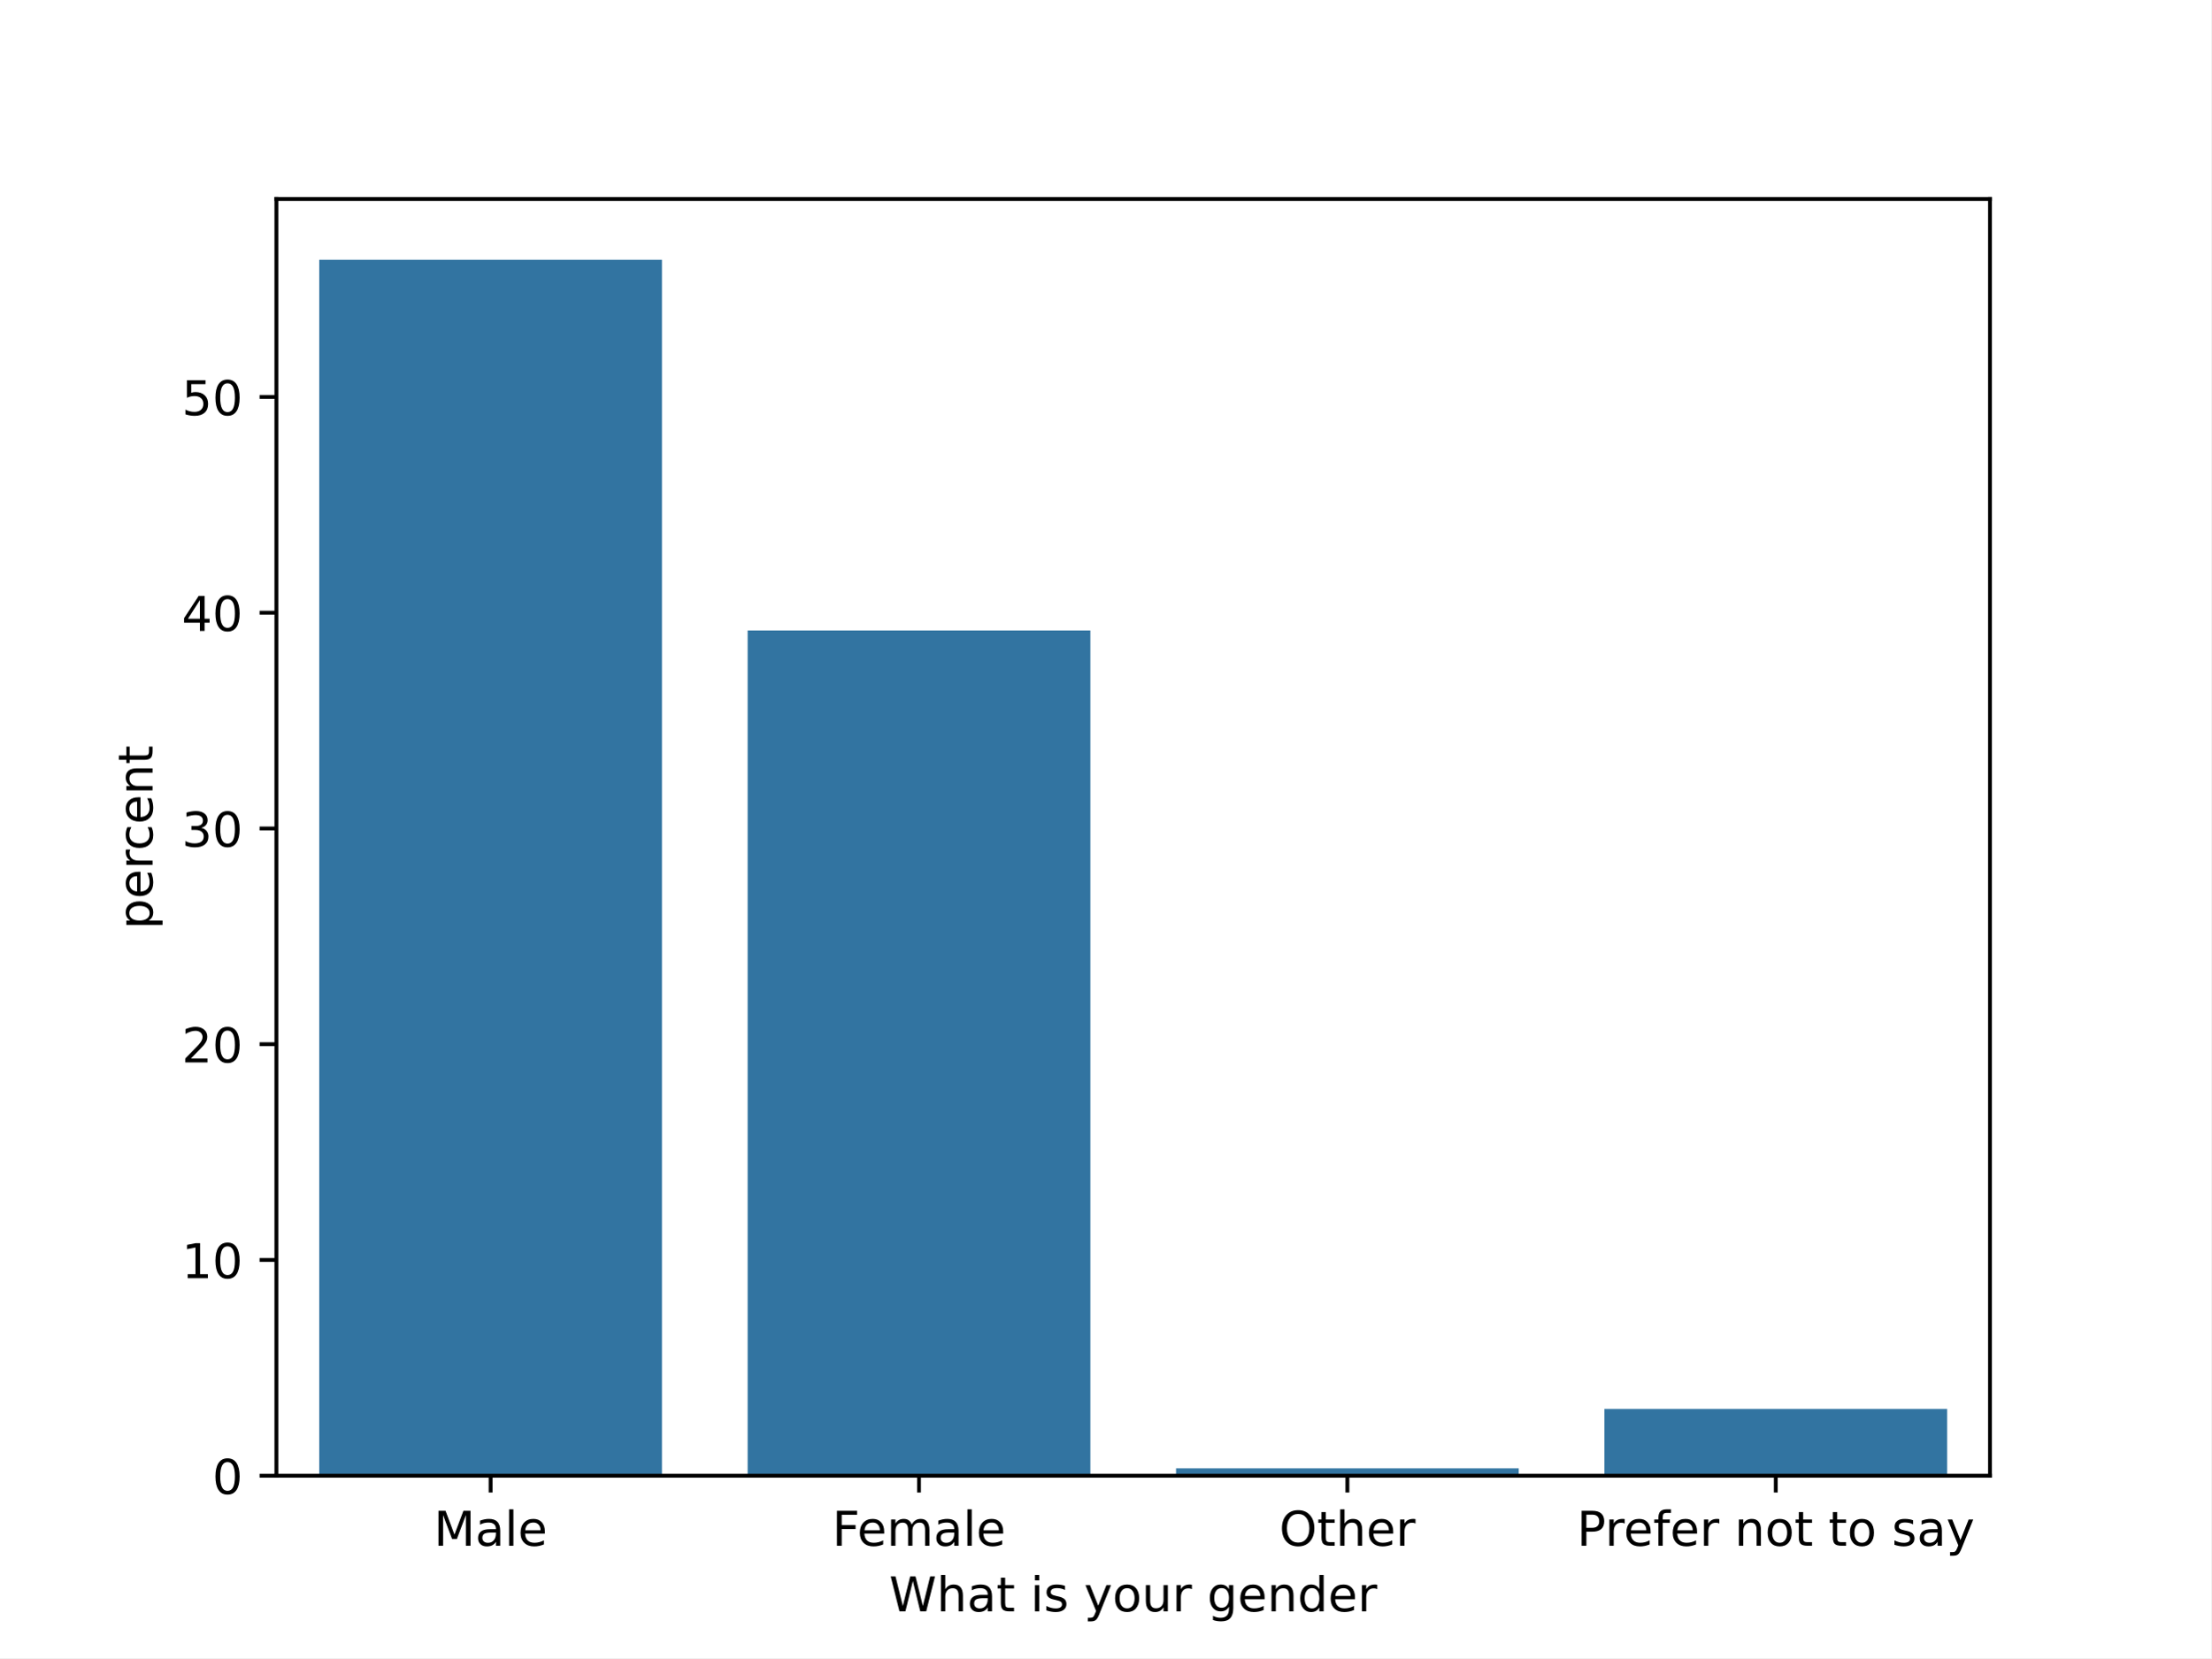
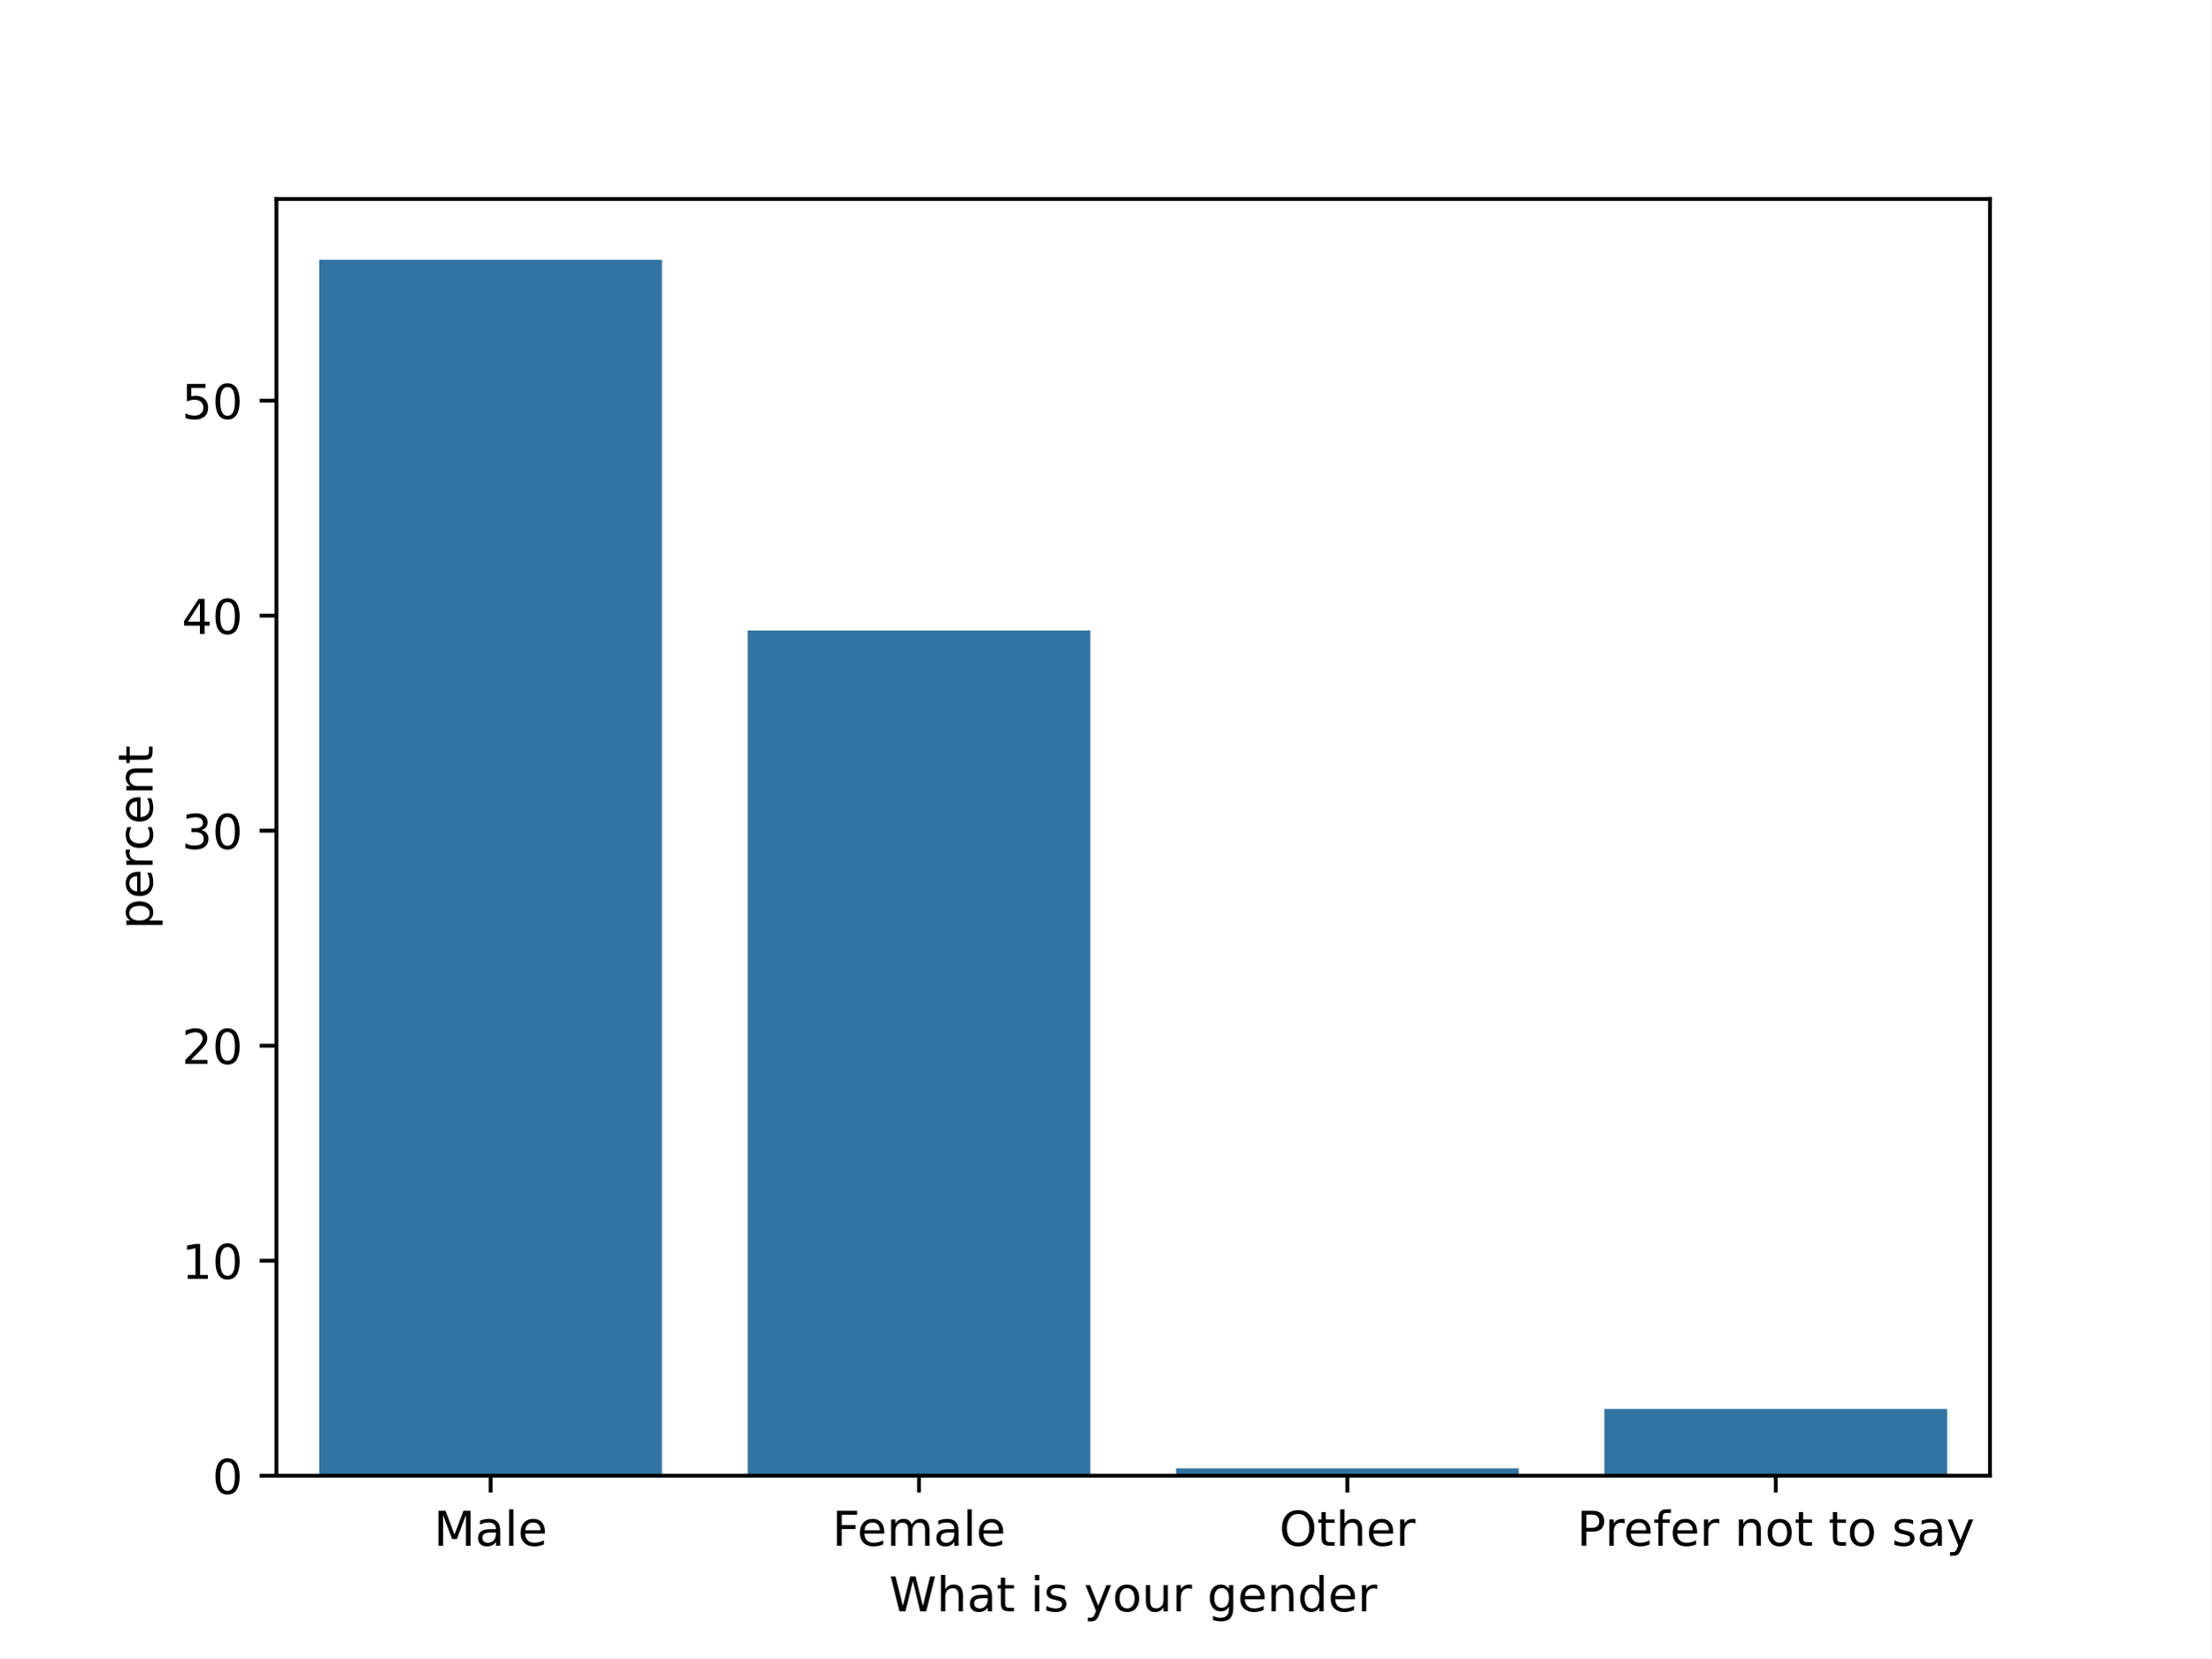
<svg xmlns="http://www.w3.org/2000/svg" xmlns:xlink="http://www.w3.org/1999/xlink" width="460.8pt" height="345.6pt" viewBox="0 0 460.8 345.6" version="1.1">
  <defs>
    <style type="text/css">*{stroke-linejoin: round; stroke-linecap: butt}</style>
  </defs>
  <g id="figure_1">
    <g id="patch_1">
      <path d="M 0 345.6  L 460.8 345.6  L 460.8 0  L 0 0  z " style="fill: #ffffff" />
    </g>
    <g id="axes_1">
      <g id="patch_2">
        <path d="M 57.6 307.584  L 414.72 307.584  L 414.72 41.472  L 57.6 41.472  z " style="fill: #ffffff" />
      </g>
      <g id="patch_3">
-         <path d="M 66.528 307.584  L 137.952 307.584  L 137.952 54.144  L 66.528 54.144  z " clip-path="url(#p779e3447fc)" style="fill: #3274a1" />
+         <path d="M 66.528 307.584  L 137.952 307.584  L 137.952 54.144  L 66.528 54.144  z " clip-path="url(#p55773f4880)" style="fill: #3274a1" />
      </g>
      <g id="patch_4">
-         <path d="M 155.808 307.584  L 227.232 307.584  L 227.232 131.412  L 155.808 131.412  z " clip-path="url(#p779e3447fc)" style="fill: #3274a1" />
+         <path d="M 155.808 307.584  L 227.232 307.584  L 227.232 131.412  L 155.808 131.412  z " clip-path="url(#p55773f4880)" style="fill: #3274a1" />
      </g>
      <g id="patch_5">
-         <path d="M 245.088 307.584  L 316.512 307.584  L 316.512 306.039  L 245.088 306.039  z " clip-path="url(#p779e3447fc)" style="fill: #3274a1" />
+         <path d="M 245.088 307.584  L 316.512 307.584  L 316.512 306.039  L 245.088 306.039  z " clip-path="url(#p55773f4880)" style="fill: #3274a1" />
      </g>
      <g id="patch_6">
-         <path d="M 334.368 307.584  L 405.792 307.584  L 405.792 293.676  L 334.368 293.676  z " clip-path="url(#p779e3447fc)" style="fill: #3274a1" />
+         <path d="M 334.368 307.584  L 405.792 307.584  L 405.792 293.676  L 334.368 293.676  z " clip-path="url(#p55773f4880)" style="fill: #3274a1" />
      </g>
      <g id="matplotlib.axis_1">
        <g id="xtick_1">
          <g id="line2d_1">
            <defs>
-               <path id="mde5213d1c8" d="M 0 0  L 0 3.5  " style="stroke: #000000; stroke-width: 0.8" />
-             </defs>
-             <g>
-               <use xlink:href="#mde5213d1c8" x="102.24" y="307.584" style="stroke: #000000; stroke-width: 0.8" />
+               <path id="maa098db195" d="M 0 0  L 0 3.5  " style="stroke: #000000; stroke-width: 0.8" />
+             </defs>
+             <g>
+               <use xlink:href="#maa098db195" x="102.24" y="307.584" style="stroke: #000000; stroke-width: 0.8" />
            </g>
          </g>
          <g id="text_1">
            <g transform="translate(90.39625 322.1824) scale(0.1 -0.1)">
              <defs>
                <path id="DejaVuSans-4d" d="M 628 4666  L 1569 4666  L 2759 1491  L 3956 4666  L 4897 4666  L 4897 0  L 4281 0  L 4281 4097  L 3078 897  L 2444 897  L 1241 4097  L 1241 0  L 628 0  L 628 4666  z " transform="scale(0.015625)" />
                <path id="DejaVuSans-61" d="M 2194 1759  Q 1497 1759 1228 1600  Q 959 1441 959 1056  Q 959 750 1161 570  Q 1363 391 1709 391  Q 2188 391 2477 730  Q 2766 1069 2766 1631  L 2766 1759  L 2194 1759  z M 3341 1997  L 3341 0  L 2766 0  L 2766 531  Q 2569 213 2275 61  Q 1981 -91 1556 -91  Q 1019 -91 701 211  Q 384 513 384 1019  Q 384 1609 779 1909  Q 1175 2209 1959 2209  L 2766 2209  L 2766 2266  Q 2766 2663 2505 2880  Q 2244 3097 1772 3097  Q 1472 3097 1187 3025  Q 903 2953 641 2809  L 641 3341  Q 956 3463 1253 3523  Q 1550 3584 1831 3584  Q 2591 3584 2966 3190  Q 3341 2797 3341 1997  z " transform="scale(0.015625)" />
                <path id="DejaVuSans-6c" d="M 603 4863  L 1178 4863  L 1178 0  L 603 0  L 603 4863  z " transform="scale(0.015625)" />
                <path id="DejaVuSans-65" d="M 3597 1894  L 3597 1613  L 953 1613  Q 991 1019 1311 708  Q 1631 397 2203 397  Q 2534 397 2845 478  Q 3156 559 3463 722  L 3463 178  Q 3153 47 2828 -22  Q 2503 -91 2169 -91  Q 1331 -91 842 396  Q 353 884 353 1716  Q 353 2575 817 3079  Q 1281 3584 2069 3584  Q 2775 3584 3186 3129  Q 3597 2675 3597 1894  z M 3022 2063  Q 3016 2534 2758 2815  Q 2500 3097 2075 3097  Q 1594 3097 1305 2825  Q 1016 2553 972 2059  L 3022 2063  z " transform="scale(0.015625)" />
              </defs>
              <use xlink:href="#DejaVuSans-4d" />
-               <use xlink:href="#DejaVuSans-61" x="86.279" />
-               <use xlink:href="#DejaVuSans-6c" x="147.559" />
-               <use xlink:href="#DejaVuSans-65" x="175.342" />
+               <use xlink:href="#DejaVuSans-61" transform="translate(86.2793 0)" />
+               <use xlink:href="#DejaVuSans-6c" transform="translate(147.5586 0)" />
+               <use xlink:href="#DejaVuSans-65" transform="translate(175.3418 0)" />
            </g>
          </g>
        </g>
        <g id="xtick_2">
          <g id="line2d_2">
            <g>
-               <use xlink:href="#mde5213d1c8" x="191.52" y="307.584" style="stroke: #000000; stroke-width: 0.8" />
+               <use xlink:href="#maa098db195" x="191.52" y="307.584" style="stroke: #000000; stroke-width: 0.8" />
            </g>
          </g>
          <g id="text_2">
            <g transform="translate(173.4427 322.1824) scale(0.1 -0.1)">
              <defs>
                <path id="DejaVuSans-46" d="M 628 4666  L 3309 4666  L 3309 4134  L 1259 4134  L 1259 2759  L 3109 2759  L 3109 2228  L 1259 2228  L 1259 0  L 628 0  L 628 4666  z " transform="scale(0.015625)" />
                <path id="DejaVuSans-6d" d="M 3328 2828  Q 3544 3216 3844 3400  Q 4144 3584 4550 3584  Q 5097 3584 5394 3201  Q 5691 2819 5691 2113  L 5691 0  L 5113 0  L 5113 2094  Q 5113 2597 4934 2840  Q 4756 3084 4391 3084  Q 3944 3084 3684 2787  Q 3425 2491 3425 1978  L 3425 0  L 2847 0  L 2847 2094  Q 2847 2600 2669 2842  Q 2491 3084 2119 3084  Q 1678 3084 1418 2786  Q 1159 2488 1159 1978  L 1159 0  L 581 0  L 581 3500  L 1159 3500  L 1159 2956  Q 1356 3278 1631 3431  Q 1906 3584 2284 3584  Q 2666 3584 2933 3390  Q 3200 3197 3328 2828  z " transform="scale(0.015625)" />
              </defs>
              <use xlink:href="#DejaVuSans-46" />
-               <use xlink:href="#DejaVuSans-65" x="52.02" />
-               <use xlink:href="#DejaVuSans-6d" x="113.543" />
-               <use xlink:href="#DejaVuSans-61" x="210.955" />
-               <use xlink:href="#DejaVuSans-6c" x="272.234" />
-               <use xlink:href="#DejaVuSans-65" x="300.018" />
+               <use xlink:href="#DejaVuSans-65" transform="translate(52.01953 0)" />
+               <use xlink:href="#DejaVuSans-6d" transform="translate(113.543 0)" />
+               <use xlink:href="#DejaVuSans-61" transform="translate(210.9551 0)" />
+               <use xlink:href="#DejaVuSans-6c" transform="translate(272.2344 0)" />
+               <use xlink:href="#DejaVuSans-65" transform="translate(300.0176 0)" />
            </g>
          </g>
        </g>
        <g id="xtick_3">
          <g id="line2d_3">
            <g>
-               <use xlink:href="#mde5213d1c8" x="280.8" y="307.584" style="stroke: #000000; stroke-width: 0.8" />
+               <use xlink:href="#maa098db195" x="280.8" y="307.584" style="stroke: #000000; stroke-width: 0.8" />
            </g>
          </g>
          <g id="text_3">
            <g transform="translate(266.6031 322.1824) scale(0.1 -0.1)">
              <defs>
                <path id="DejaVuSans-4f" d="M 2522 4238  Q 1834 4238 1429 3725  Q 1025 3213 1025 2328  Q 1025 1447 1429 934  Q 1834 422 2522 422  Q 3209 422 3611 934  Q 4013 1447 4013 2328  Q 4013 3213 3611 3725  Q 3209 4238 2522 4238  z M 2522 4750  Q 3503 4750 4090 4092  Q 4678 3434 4678 2328  Q 4678 1225 4090 567  Q 3503 -91 2522 -91  Q 1538 -91 948 565  Q 359 1222 359 2328  Q 359 3434 948 4092  Q 1538 4750 2522 4750  z " transform="scale(0.015625)" />
                <path id="DejaVuSans-74" d="M 1172 4494  L 1172 3500  L 2356 3500  L 2356 3053  L 1172 3053  L 1172 1153  Q 1172 725 1289 603  Q 1406 481 1766 481  L 2356 481  L 2356 0  L 1766 0  Q 1100 0 847 248  Q 594 497 594 1153  L 594 3053  L 172 3053  L 172 3500  L 594 3500  L 594 4494  L 1172 4494  z " transform="scale(0.015625)" />
                <path id="DejaVuSans-68" d="M 3513 2113  L 3513 0  L 2938 0  L 2938 2094  Q 2938 2591 2744 2837  Q 2550 3084 2163 3084  Q 1697 3084 1428 2787  Q 1159 2491 1159 1978  L 1159 0  L 581 0  L 581 4863  L 1159 4863  L 1159 2956  Q 1366 3272 1645 3428  Q 1925 3584 2291 3584  Q 2894 3584 3203 3211  Q 3513 2838 3513 2113  z " transform="scale(0.015625)" />
                <path id="DejaVuSans-72" d="M 2631 2963  Q 2534 3019 2420 3045  Q 2306 3072 2169 3072  Q 1681 3072 1420 2755  Q 1159 2438 1159 1844  L 1159 0  L 581 0  L 581 3500  L 1159 3500  L 1159 2956  Q 1341 3275 1631 3429  Q 1922 3584 2338 3584  Q 2397 3584 2469 3576  Q 2541 3569 2628 3553  L 2631 2963  z " transform="scale(0.015625)" />
              </defs>
              <use xlink:href="#DejaVuSans-4f" />
-               <use xlink:href="#DejaVuSans-74" x="78.711" />
-               <use xlink:href="#DejaVuSans-68" x="117.92" />
-               <use xlink:href="#DejaVuSans-65" x="181.299" />
-               <use xlink:href="#DejaVuSans-72" x="242.822" />
+               <use xlink:href="#DejaVuSans-74" transform="translate(78.71094 0)" />
+               <use xlink:href="#DejaVuSans-68" transform="translate(117.9199 0)" />
+               <use xlink:href="#DejaVuSans-65" transform="translate(181.2988 0)" />
+               <use xlink:href="#DejaVuSans-72" transform="translate(242.8223 0)" />
            </g>
          </g>
        </g>
        <g id="xtick_4">
          <g id="line2d_4">
            <g>
-               <use xlink:href="#mde5213d1c8" x="370.08" y="307.584" style="stroke: #000000; stroke-width: 0.8" />
+               <use xlink:href="#maa098db195" x="370.08" y="307.584" style="stroke: #000000; stroke-width: 0.8" />
            </g>
          </g>
          <g id="text_4">
            <g transform="translate(328.6378 322.1824) scale(0.1 -0.1)">
              <defs>
                <path id="DejaVuSans-50" d="M 1259 4147  L 1259 2394  L 2053 2394  Q 2494 2394 2734 2622  Q 2975 2850 2975 3272  Q 2975 3691 2734 3919  Q 2494 4147 2053 4147  L 1259 4147  z M 628 4666  L 2053 4666  Q 2838 4666 3239 4311  Q 3641 3956 3641 3272  Q 3641 2581 3239 2228  Q 2838 1875 2053 1875  L 1259 1875  L 1259 0  L 628 0  L 628 4666  z " transform="scale(0.015625)" />
                <path id="DejaVuSans-66" d="M 2375 4863  L 2375 4384  L 1825 4384  Q 1516 4384 1395 4259  Q 1275 4134 1275 3809  L 1275 3500  L 2222 3500  L 2222 3053  L 1275 3053  L 1275 0  L 697 0  L 697 3053  L 147 3053  L 147 3500  L 697 3500  L 697 3744  Q 697 4328 969 4595  Q 1241 4863 1831 4863  L 2375 4863  z " transform="scale(0.015625)" />
                <path id="DejaVuSans-20" transform="scale(0.015625)" />
                <path id="DejaVuSans-6e" d="M 3513 2113  L 3513 0  L 2938 0  L 2938 2094  Q 2938 2591 2744 2837  Q 2550 3084 2163 3084  Q 1697 3084 1428 2787  Q 1159 2491 1159 1978  L 1159 0  L 581 0  L 581 3500  L 1159 3500  L 1159 2956  Q 1366 3272 1645 3428  Q 1925 3584 2291 3584  Q 2894 3584 3203 3211  Q 3513 2838 3513 2113  z " transform="scale(0.015625)" />
                <path id="DejaVuSans-6f" d="M 1959 3097  Q 1497 3097 1228 2736  Q 959 2375 959 1747  Q 959 1119 1226 758  Q 1494 397 1959 397  Q 2419 397 2687 759  Q 2956 1122 2956 1747  Q 2956 2369 2687 2733  Q 2419 3097 1959 3097  z M 1959 3584  Q 2709 3584 3137 3096  Q 3566 2609 3566 1747  Q 3566 888 3137 398  Q 2709 -91 1959 -91  Q 1206 -91 779 398  Q 353 888 353 1747  Q 353 2609 779 3096  Q 1206 3584 1959 3584  z " transform="scale(0.015625)" />
                <path id="DejaVuSans-73" d="M 2834 3397  L 2834 2853  Q 2591 2978 2328 3040  Q 2066 3103 1784 3103  Q 1356 3103 1142 2972  Q 928 2841 928 2578  Q 928 2378 1081 2264  Q 1234 2150 1697 2047  L 1894 2003  Q 2506 1872 2764 1633  Q 3022 1394 3022 966  Q 3022 478 2636 193  Q 2250 -91 1575 -91  Q 1294 -91 989 -36  Q 684 19 347 128  L 347 722  Q 666 556 975 473  Q 1284 391 1588 391  Q 1994 391 2212 530  Q 2431 669 2431 922  Q 2431 1156 2273 1281  Q 2116 1406 1581 1522  L 1381 1569  Q 847 1681 609 1914  Q 372 2147 372 2553  Q 372 3047 722 3315  Q 1072 3584 1716 3584  Q 2034 3584 2315 3537  Q 2597 3491 2834 3397  z " transform="scale(0.015625)" />
                <path id="DejaVuSans-79" d="M 2059 -325  Q 1816 -950 1584 -1140  Q 1353 -1331 966 -1331  L 506 -1331  L 506 -850  L 844 -850  Q 1081 -850 1212 -737  Q 1344 -625 1503 -206  L 1606 56  L 191 3500  L 800 3500  L 1894 763  L 2988 3500  L 3597 3500  L 2059 -325  z " transform="scale(0.015625)" />
              </defs>
              <use xlink:href="#DejaVuSans-50" />
-               <use xlink:href="#DejaVuSans-72" x="58.553" />
-               <use xlink:href="#DejaVuSans-65" x="97.416" />
-               <use xlink:href="#DejaVuSans-66" x="158.939" />
-               <use xlink:href="#DejaVuSans-65" x="194.145" />
-               <use xlink:href="#DejaVuSans-72" x="255.668" />
-               <use xlink:href="#DejaVuSans-20" x="296.781" />
-               <use xlink:href="#DejaVuSans-6e" x="328.568" />
-               <use xlink:href="#DejaVuSans-6f" x="391.947" />
-               <use xlink:href="#DejaVuSans-74" x="453.129" />
-               <use xlink:href="#DejaVuSans-20" x="492.338" />
-               <use xlink:href="#DejaVuSans-74" x="524.125" />
-               <use xlink:href="#DejaVuSans-6f" x="563.334" />
-               <use xlink:href="#DejaVuSans-20" x="624.516" />
-               <use xlink:href="#DejaVuSans-73" x="656.303" />
-               <use xlink:href="#DejaVuSans-61" x="708.402" />
-               <use xlink:href="#DejaVuSans-79" x="769.682" />
+               <use xlink:href="#DejaVuSans-72" transform="translate(58.55273 0)" />
+               <use xlink:href="#DejaVuSans-65" transform="translate(97.41602 0)" />
+               <use xlink:href="#DejaVuSans-66" transform="translate(158.9395 0)" />
+               <use xlink:href="#DejaVuSans-65" transform="translate(194.1445 0)" />
+               <use xlink:href="#DejaVuSans-72" transform="translate(255.668 0)" />
+               <use xlink:href="#DejaVuSans-20" transform="translate(296.7812 0)" />
+               <use xlink:href="#DejaVuSans-6e" transform="translate(328.5684 0)" />
+               <use xlink:href="#DejaVuSans-6f" transform="translate(391.9473 0)" />
+               <use xlink:href="#DejaVuSans-74" transform="translate(453.1289 0)" />
+               <use xlink:href="#DejaVuSans-20" transform="translate(492.3379 0)" />
+               <use xlink:href="#DejaVuSans-74" transform="translate(524.125 0)" />
+               <use xlink:href="#DejaVuSans-6f" transform="translate(563.334 0)" />
+               <use xlink:href="#DejaVuSans-20" transform="translate(624.5156 0)" />
+               <use xlink:href="#DejaVuSans-73" transform="translate(656.3027 0)" />
+               <use xlink:href="#DejaVuSans-61" transform="translate(708.4023 0)" />
+               <use xlink:href="#DejaVuSans-79" transform="translate(769.6816 0)" />
            </g>
          </g>
        </g>
        <g id="text_5">
          <g transform="translate(185.2936 335.8606) scale(0.1 -0.1)">
            <defs>
              <path id="DejaVuSans-57" d="M 213 4666  L 850 4666  L 1831 722  L 2809 4666  L 3519 4666  L 4500 722  L 5478 4666  L 6119 4666  L 4947 0  L 4153 0  L 3169 4050  L 2175 0  L 1381 0  L 213 4666  z " transform="scale(0.015625)" />
              <path id="DejaVuSans-69" d="M 603 3500  L 1178 3500  L 1178 0  L 603 0  L 603 3500  z M 603 4863  L 1178 4863  L 1178 4134  L 603 4134  L 603 4863  z " transform="scale(0.015625)" />
              <path id="DejaVuSans-75" d="M 544 1381  L 544 3500  L 1119 3500  L 1119 1403  Q 1119 906 1312 657  Q 1506 409 1894 409  Q 2359 409 2629 706  Q 2900 1003 2900 1516  L 2900 3500  L 3475 3500  L 3475 0  L 2900 0  L 2900 538  Q 2691 219 2414 64  Q 2138 -91 1772 -91  Q 1169 -91 856 284  Q 544 659 544 1381  z M 1991 3584  L 1991 3584  z " transform="scale(0.015625)" />
              <path id="DejaVuSans-67" d="M 2906 1791  Q 2906 2416 2648 2759  Q 2391 3103 1925 3103  Q 1463 3103 1205 2759  Q 947 2416 947 1791  Q 947 1169 1205 825  Q 1463 481 1925 481  Q 2391 481 2648 825  Q 2906 1169 2906 1791  z M 3481 434  Q 3481 -459 3084 -895  Q 2688 -1331 1869 -1331  Q 1566 -1331 1297 -1286  Q 1028 -1241 775 -1147  L 775 -588  Q 1028 -725 1275 -790  Q 1522 -856 1778 -856  Q 2344 -856 2625 -561  Q 2906 -266 2906 331  L 2906 616  Q 2728 306 2450 153  Q 2172 0 1784 0  Q 1141 0 747 490  Q 353 981 353 1791  Q 353 2603 747 3093  Q 1141 3584 1784 3584  Q 2172 3584 2450 3431  Q 2728 3278 2906 2969  L 2906 3500  L 3481 3500  L 3481 434  z " transform="scale(0.015625)" />
              <path id="DejaVuSans-64" d="M 2906 2969  L 2906 4863  L 3481 4863  L 3481 0  L 2906 0  L 2906 525  Q 2725 213 2448 61  Q 2172 -91 1784 -91  Q 1150 -91 751 415  Q 353 922 353 1747  Q 353 2572 751 3078  Q 1150 3584 1784 3584  Q 2172 3584 2448 3432  Q 2725 3281 2906 2969  z M 947 1747  Q 947 1113 1208 752  Q 1469 391 1925 391  Q 2381 391 2643 752  Q 2906 1113 2906 1747  Q 2906 2381 2643 2742  Q 2381 3103 1925 3103  Q 1469 3103 1208 2742  Q 947 2381 947 1747  z " transform="scale(0.015625)" />
            </defs>
            <use xlink:href="#DejaVuSans-57" />
-             <use xlink:href="#DejaVuSans-68" x="98.877" />
-             <use xlink:href="#DejaVuSans-61" x="162.256" />
-             <use xlink:href="#DejaVuSans-74" x="223.535" />
-             <use xlink:href="#DejaVuSans-20" x="262.744" />
-             <use xlink:href="#DejaVuSans-69" x="294.531" />
-             <use xlink:href="#DejaVuSans-73" x="322.314" />
-             <use xlink:href="#DejaVuSans-20" x="374.414" />
-             <use xlink:href="#DejaVuSans-79" x="406.201" />
-             <use xlink:href="#DejaVuSans-6f" x="465.381" />
-             <use xlink:href="#DejaVuSans-75" x="526.562" />
-             <use xlink:href="#DejaVuSans-72" x="589.941" />
-             <use xlink:href="#DejaVuSans-20" x="631.055" />
-             <use xlink:href="#DejaVuSans-67" x="662.842" />
-             <use xlink:href="#DejaVuSans-65" x="726.318" />
-             <use xlink:href="#DejaVuSans-6e" x="787.842" />
-             <use xlink:href="#DejaVuSans-64" x="851.221" />
-             <use xlink:href="#DejaVuSans-65" x="914.697" />
-             <use xlink:href="#DejaVuSans-72" x="976.221" />
+             <use xlink:href="#DejaVuSans-68" transform="translate(98.87695 0)" />
+             <use xlink:href="#DejaVuSans-61" transform="translate(162.2559 0)" />
+             <use xlink:href="#DejaVuSans-74" transform="translate(223.5352 0)" />
+             <use xlink:href="#DejaVuSans-20" transform="translate(262.7441 0)" />
+             <use xlink:href="#DejaVuSans-69" transform="translate(294.5312 0)" />
+             <use xlink:href="#DejaVuSans-73" transform="translate(322.3145 0)" />
+             <use xlink:href="#DejaVuSans-20" transform="translate(374.4141 0)" />
+             <use xlink:href="#DejaVuSans-79" transform="translate(406.2012 0)" />
+             <use xlink:href="#DejaVuSans-6f" transform="translate(465.3809 0)" />
+             <use xlink:href="#DejaVuSans-75" transform="translate(526.5625 0)" />
+             <use xlink:href="#DejaVuSans-72" transform="translate(589.9414 0)" />
+             <use xlink:href="#DejaVuSans-20" transform="translate(631.0547 0)" />
+             <use xlink:href="#DejaVuSans-67" transform="translate(662.8418 0)" />
+             <use xlink:href="#DejaVuSans-65" transform="translate(726.3184 0)" />
+             <use xlink:href="#DejaVuSans-6e" transform="translate(787.8418 0)" />
+             <use xlink:href="#DejaVuSans-64" transform="translate(851.2207 0)" />
+             <use xlink:href="#DejaVuSans-65" transform="translate(914.6973 0)" />
+             <use xlink:href="#DejaVuSans-72" transform="translate(976.2207 0)" />
          </g>
        </g>
      </g>
      <g id="matplotlib.axis_2">
        <g id="ytick_1">
          <g id="line2d_5">
            <defs>
-               <path id="ma770f3c91d" d="M 0 0  L -3.5 0  " style="stroke: #000000; stroke-width: 0.8" />
-             </defs>
-             <g>
-               <use xlink:href="#ma770f3c91d" x="57.6" y="307.584" style="stroke: #000000; stroke-width: 0.8" />
+               <path id="m0a0e9f36db" d="M 0 0  L -3.5 0  " style="stroke: #000000; stroke-width: 0.8" />
+             </defs>
+             <g>
+               <use xlink:href="#m0a0e9f36db" x="57.6" y="307.584" style="stroke: #000000; stroke-width: 0.8" />
            </g>
          </g>
          <g id="text_6">
            <g transform="translate(44.2375 311.3832) scale(0.1 -0.1)">
              <defs>
                <path id="DejaVuSans-30" d="M 2034 4250  Q 1547 4250 1301 3770  Q 1056 3291 1056 2328  Q 1056 1369 1301 889  Q 1547 409 2034 409  Q 2525 409 2770 889  Q 3016 1369 3016 2328  Q 3016 3291 2770 3770  Q 2525 4250 2034 4250  z M 2034 4750  Q 2819 4750 3233 4129  Q 3647 3509 3647 2328  Q 3647 1150 3233 529  Q 2819 -91 2034 -91  Q 1250 -91 836 529  Q 422 1150 422 2328  Q 422 3509 836 4129  Q 1250 4750 2034 4750  z " transform="scale(0.015625)" />
              </defs>
              <use xlink:href="#DejaVuSans-30" />
            </g>
          </g>
        </g>
        <g id="ytick_2">
          <g id="line2d_6">
            <g>
-               <use xlink:href="#ma770f3c91d" x="57.6" y="262.614" style="stroke: #000000; stroke-width: 0.8" />
+               <use xlink:href="#m0a0e9f36db" x="57.6" y="262.768" style="stroke: #000000; stroke-width: 0.8" />
            </g>
          </g>
          <g id="text_7">
-             <g transform="translate(37.875 266.4131) scale(0.1 -0.1)">
+             <g transform="translate(37.875 266.5676) scale(0.1 -0.1)">
              <defs>
                <path id="DejaVuSans-31" d="M 794 531  L 1825 531  L 1825 4091  L 703 3866  L 703 4441  L 1819 4666  L 2450 4666  L 2450 531  L 3481 531  L 3481 0  L 794 0  L 794 531  z " transform="scale(0.015625)" />
              </defs>
              <use xlink:href="#DejaVuSans-31" />
-               <use xlink:href="#DejaVuSans-30" x="63.623" />
+               <use xlink:href="#DejaVuSans-30" transform="translate(63.62305 0)" />
            </g>
          </g>
        </g>
        <g id="ytick_3">
          <g id="line2d_7">
            <g>
-               <use xlink:href="#ma770f3c91d" x="57.6" y="217.644" style="stroke: #000000; stroke-width: 0.8" />
+               <use xlink:href="#m0a0e9f36db" x="57.6" y="217.953" style="stroke: #000000; stroke-width: 0.8" />
            </g>
          </g>
          <g id="text_8">
-             <g transform="translate(37.875 221.4429) scale(0.1 -0.1)">
+             <g transform="translate(37.875 221.752) scale(0.1 -0.1)">
              <defs>
                <path id="DejaVuSans-32" d="M 1228 531  L 3431 531  L 3431 0  L 469 0  L 469 531  Q 828 903 1448 1529  Q 2069 2156 2228 2338  Q 2531 2678 2651 2914  Q 2772 3150 2772 3378  Q 2772 3750 2511 3984  Q 2250 4219 1831 4219  Q 1534 4219 1204 4116  Q 875 4013 500 3803  L 500 4441  Q 881 4594 1212 4672  Q 1544 4750 1819 4750  Q 2544 4750 2975 4387  Q 3406 4025 3406 3419  Q 3406 3131 3298 2873  Q 3191 2616 2906 2266  Q 2828 2175 2409 1742  Q 1991 1309 1228 531  z " transform="scale(0.015625)" />
              </defs>
              <use xlink:href="#DejaVuSans-32" />
-               <use xlink:href="#DejaVuSans-30" x="63.623" />
+               <use xlink:href="#DejaVuSans-30" transform="translate(63.62305 0)" />
            </g>
          </g>
        </g>
        <g id="ytick_4">
          <g id="line2d_8">
            <g>
-               <use xlink:href="#ma770f3c91d" x="57.6" y="172.674" style="stroke: #000000; stroke-width: 0.8" />
+               <use xlink:href="#m0a0e9f36db" x="57.6" y="173.137" style="stroke: #000000; stroke-width: 0.8" />
            </g>
          </g>
          <g id="text_9">
-             <g transform="translate(37.875 176.4728) scale(0.1 -0.1)">
+             <g transform="translate(37.875 176.9364) scale(0.1 -0.1)">
              <defs>
                <path id="DejaVuSans-33" d="M 2597 2516  Q 3050 2419 3304 2112  Q 3559 1806 3559 1356  Q 3559 666 3084 287  Q 2609 -91 1734 -91  Q 1441 -91 1130 -33  Q 819 25 488 141  L 488 750  Q 750 597 1062 519  Q 1375 441 1716 441  Q 2309 441 2620 675  Q 2931 909 2931 1356  Q 2931 1769 2642 2001  Q 2353 2234 1838 2234  L 1294 2234  L 1294 2753  L 1863 2753  Q 2328 2753 2575 2939  Q 2822 3125 2822 3475  Q 2822 3834 2567 4026  Q 2313 4219 1838 4219  Q 1578 4219 1281 4162  Q 984 4106 628 3988  L 628 4550  Q 988 4650 1302 4700  Q 1616 4750 1894 4750  Q 2613 4750 3031 4423  Q 3450 4097 3450 3541  Q 3450 3153 3228 2886  Q 3006 2619 2597 2516  z " transform="scale(0.015625)" />
              </defs>
              <use xlink:href="#DejaVuSans-33" />
-               <use xlink:href="#DejaVuSans-30" x="63.623" />
+               <use xlink:href="#DejaVuSans-30" transform="translate(63.62305 0)" />
            </g>
          </g>
        </g>
        <g id="ytick_5">
          <g id="line2d_9">
            <g>
-               <use xlink:href="#ma770f3c91d" x="57.6" y="127.703" style="stroke: #000000; stroke-width: 0.8" />
+               <use xlink:href="#m0a0e9f36db" x="57.6" y="128.322" style="stroke: #000000; stroke-width: 0.8" />
            </g>
          </g>
          <g id="text_10">
-             <g transform="translate(37.875 131.5026) scale(0.1 -0.1)">
+             <g transform="translate(37.875 132.1208) scale(0.1 -0.1)">
              <defs>
                <path id="DejaVuSans-34" d="M 2419 4116  L 825 1625  L 2419 1625  L 2419 4116  z M 2253 4666  L 3047 4666  L 3047 1625  L 3713 1625  L 3713 1100  L 3047 1100  L 3047 0  L 2419 0  L 2419 1100  L 313 1100  L 313 1709  L 2253 4666  z " transform="scale(0.015625)" />
              </defs>
              <use xlink:href="#DejaVuSans-34" />
-               <use xlink:href="#DejaVuSans-30" x="63.623" />
+               <use xlink:href="#DejaVuSans-30" transform="translate(63.62305 0)" />
            </g>
          </g>
        </g>
        <g id="ytick_6">
          <g id="line2d_10">
            <g>
-               <use xlink:href="#ma770f3c91d" x="57.6" y="82.733" style="stroke: #000000; stroke-width: 0.8" />
+               <use xlink:href="#m0a0e9f36db" x="57.6" y="83.506" style="stroke: #000000; stroke-width: 0.8" />
            </g>
          </g>
          <g id="text_11">
-             <g transform="translate(37.875 86.53249) scale(0.1 -0.1)">
+             <g transform="translate(37.875 87.30517) scale(0.1 -0.1)">
              <defs>
                <path id="DejaVuSans-35" d="M 691 4666  L 3169 4666  L 3169 4134  L 1269 4134  L 1269 2991  Q 1406 3038 1543 3061  Q 1681 3084 1819 3084  Q 2600 3084 3056 2656  Q 3513 2228 3513 1497  Q 3513 744 3044 326  Q 2575 -91 1722 -91  Q 1428 -91 1123 -41  Q 819 9 494 109  L 494 744  Q 775 591 1075 516  Q 1375 441 1709 441  Q 2250 441 2565 725  Q 2881 1009 2881 1497  Q 2881 1984 2565 2268  Q 2250 2553 1709 2553  Q 1456 2553 1204 2497  Q 953 2441 691 2322  L 691 4666  z " transform="scale(0.015625)" />
              </defs>
              <use xlink:href="#DejaVuSans-35" />
-               <use xlink:href="#DejaVuSans-30" x="63.623" />
+               <use xlink:href="#DejaVuSans-30" transform="translate(63.62305 0)" />
            </g>
          </g>
        </g>
        <g id="text_12">
          <g transform="translate(31.79531 193.6764) rotate(-90) scale(0.1 -0.1)">
            <defs>
              <path id="DejaVuSans-70" d="M 1159 525  L 1159 -1331  L 581 -1331  L 581 3500  L 1159 3500  L 1159 2969  Q 1341 3281 1617 3432  Q 1894 3584 2278 3584  Q 2916 3584 3314 3078  Q 3713 2572 3713 1747  Q 3713 922 3314 415  Q 2916 -91 2278 -91  Q 1894 -91 1617 61  Q 1341 213 1159 525  z M 3116 1747  Q 3116 2381 2855 2742  Q 2594 3103 2138 3103  Q 1681 3103 1420 2742  Q 1159 2381 1159 1747  Q 1159 1113 1420 752  Q 1681 391 2138 391  Q 2594 391 2855 752  Q 3116 1113 3116 1747  z " transform="scale(0.015625)" />
              <path id="DejaVuSans-63" d="M 3122 3366  L 3122 2828  Q 2878 2963 2633 3030  Q 2388 3097 2138 3097  Q 1578 3097 1268 2742  Q 959 2388 959 1747  Q 959 1106 1268 751  Q 1578 397 2138 397  Q 2388 397 2633 464  Q 2878 531 3122 666  L 3122 134  Q 2881 22 2623 -34  Q 2366 -91 2075 -91  Q 1284 -91 818 406  Q 353 903 353 1747  Q 353 2603 823 3093  Q 1294 3584 2113 3584  Q 2378 3584 2631 3529  Q 2884 3475 3122 3366  z " transform="scale(0.015625)" />
            </defs>
            <use xlink:href="#DejaVuSans-70" />
-             <use xlink:href="#DejaVuSans-65" x="63.477" />
-             <use xlink:href="#DejaVuSans-72" x="125" />
-             <use xlink:href="#DejaVuSans-63" x="163.863" />
-             <use xlink:href="#DejaVuSans-65" x="218.844" />
-             <use xlink:href="#DejaVuSans-6e" x="280.367" />
-             <use xlink:href="#DejaVuSans-74" x="343.746" />
+             <use xlink:href="#DejaVuSans-65" transform="translate(63.47656 0)" />
+             <use xlink:href="#DejaVuSans-72" transform="translate(125 0)" />
+             <use xlink:href="#DejaVuSans-63" transform="translate(163.8633 0)" />
+             <use xlink:href="#DejaVuSans-65" transform="translate(218.8438 0)" />
+             <use xlink:href="#DejaVuSans-6e" transform="translate(280.3672 0)" />
+             <use xlink:href="#DejaVuSans-74" transform="translate(343.7461 0)" />
          </g>
        </g>
      </g>
      <g id="patch_7">
        <path d="M 57.6 307.584  L 57.6 41.472  " style="fill: none; stroke: #000000; stroke-width: 0.8; stroke-linejoin: miter; stroke-linecap: square" />
      </g>
      <g id="patch_8">
        <path d="M 414.72 307.584  L 414.72 41.472  " style="fill: none; stroke: #000000; stroke-width: 0.8; stroke-linejoin: miter; stroke-linecap: square" />
      </g>
      <g id="patch_9">
        <path d="M 57.6 307.584  L 414.72 307.584  " style="fill: none; stroke: #000000; stroke-width: 0.8; stroke-linejoin: miter; stroke-linecap: square" />
      </g>
      <g id="patch_10">
        <path d="M 57.6 41.472  L 414.72 41.472  " style="fill: none; stroke: #000000; stroke-width: 0.8; stroke-linejoin: miter; stroke-linecap: square" />
      </g>
    </g>
  </g>
  <defs>
-     <clipPath id="p779e3447fc">
+     <clipPath id="p55773f4880">
      <rect x="57.6" y="41.472" width="357.12" height="266.112" />
    </clipPath>
  </defs>
</svg>
